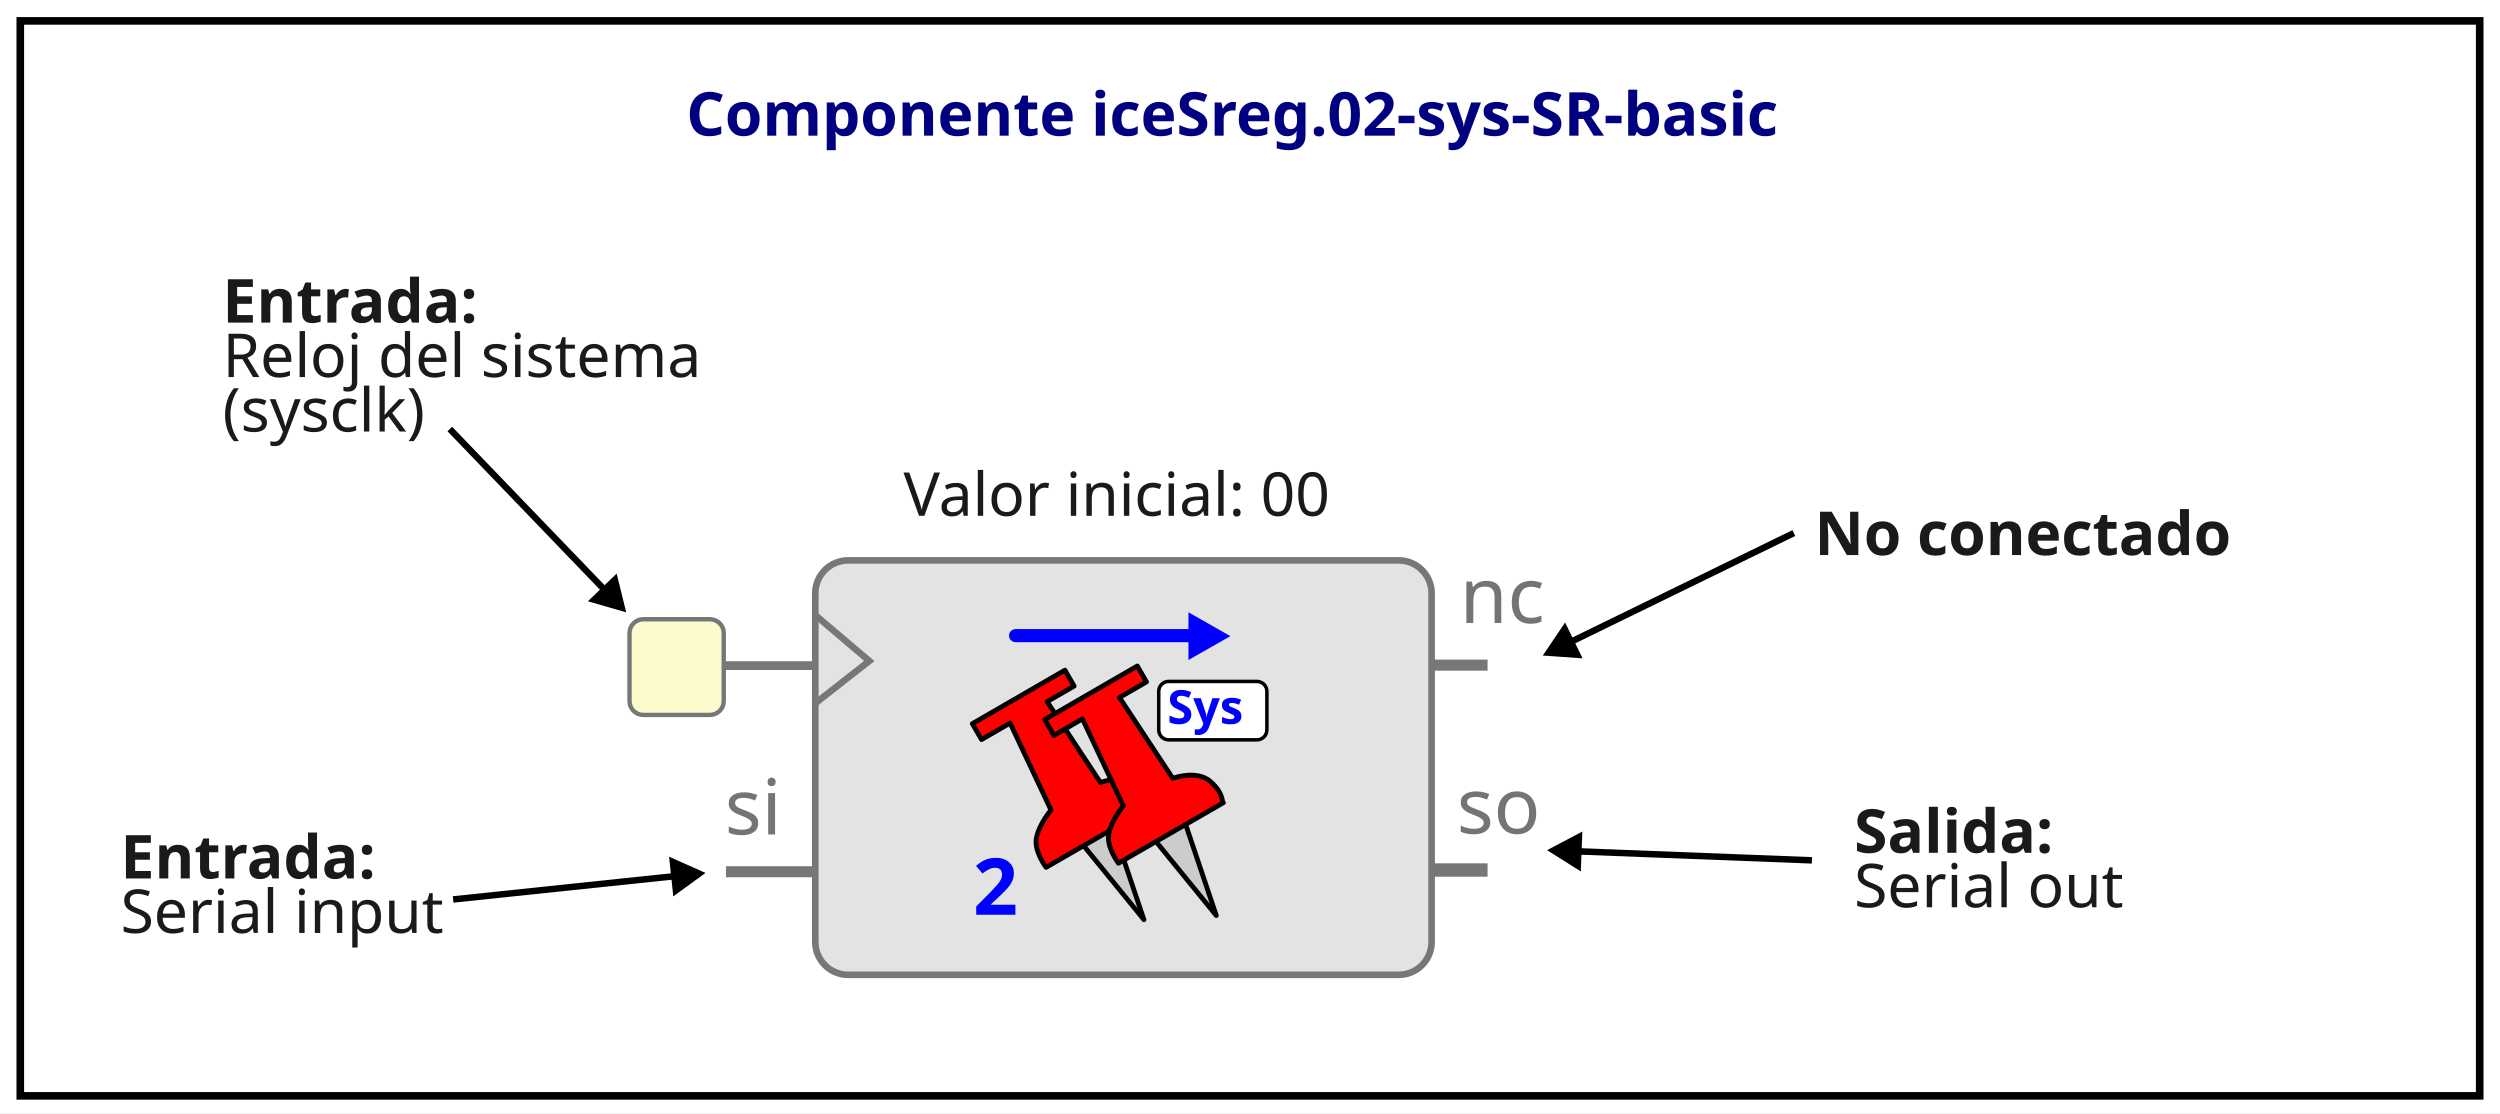
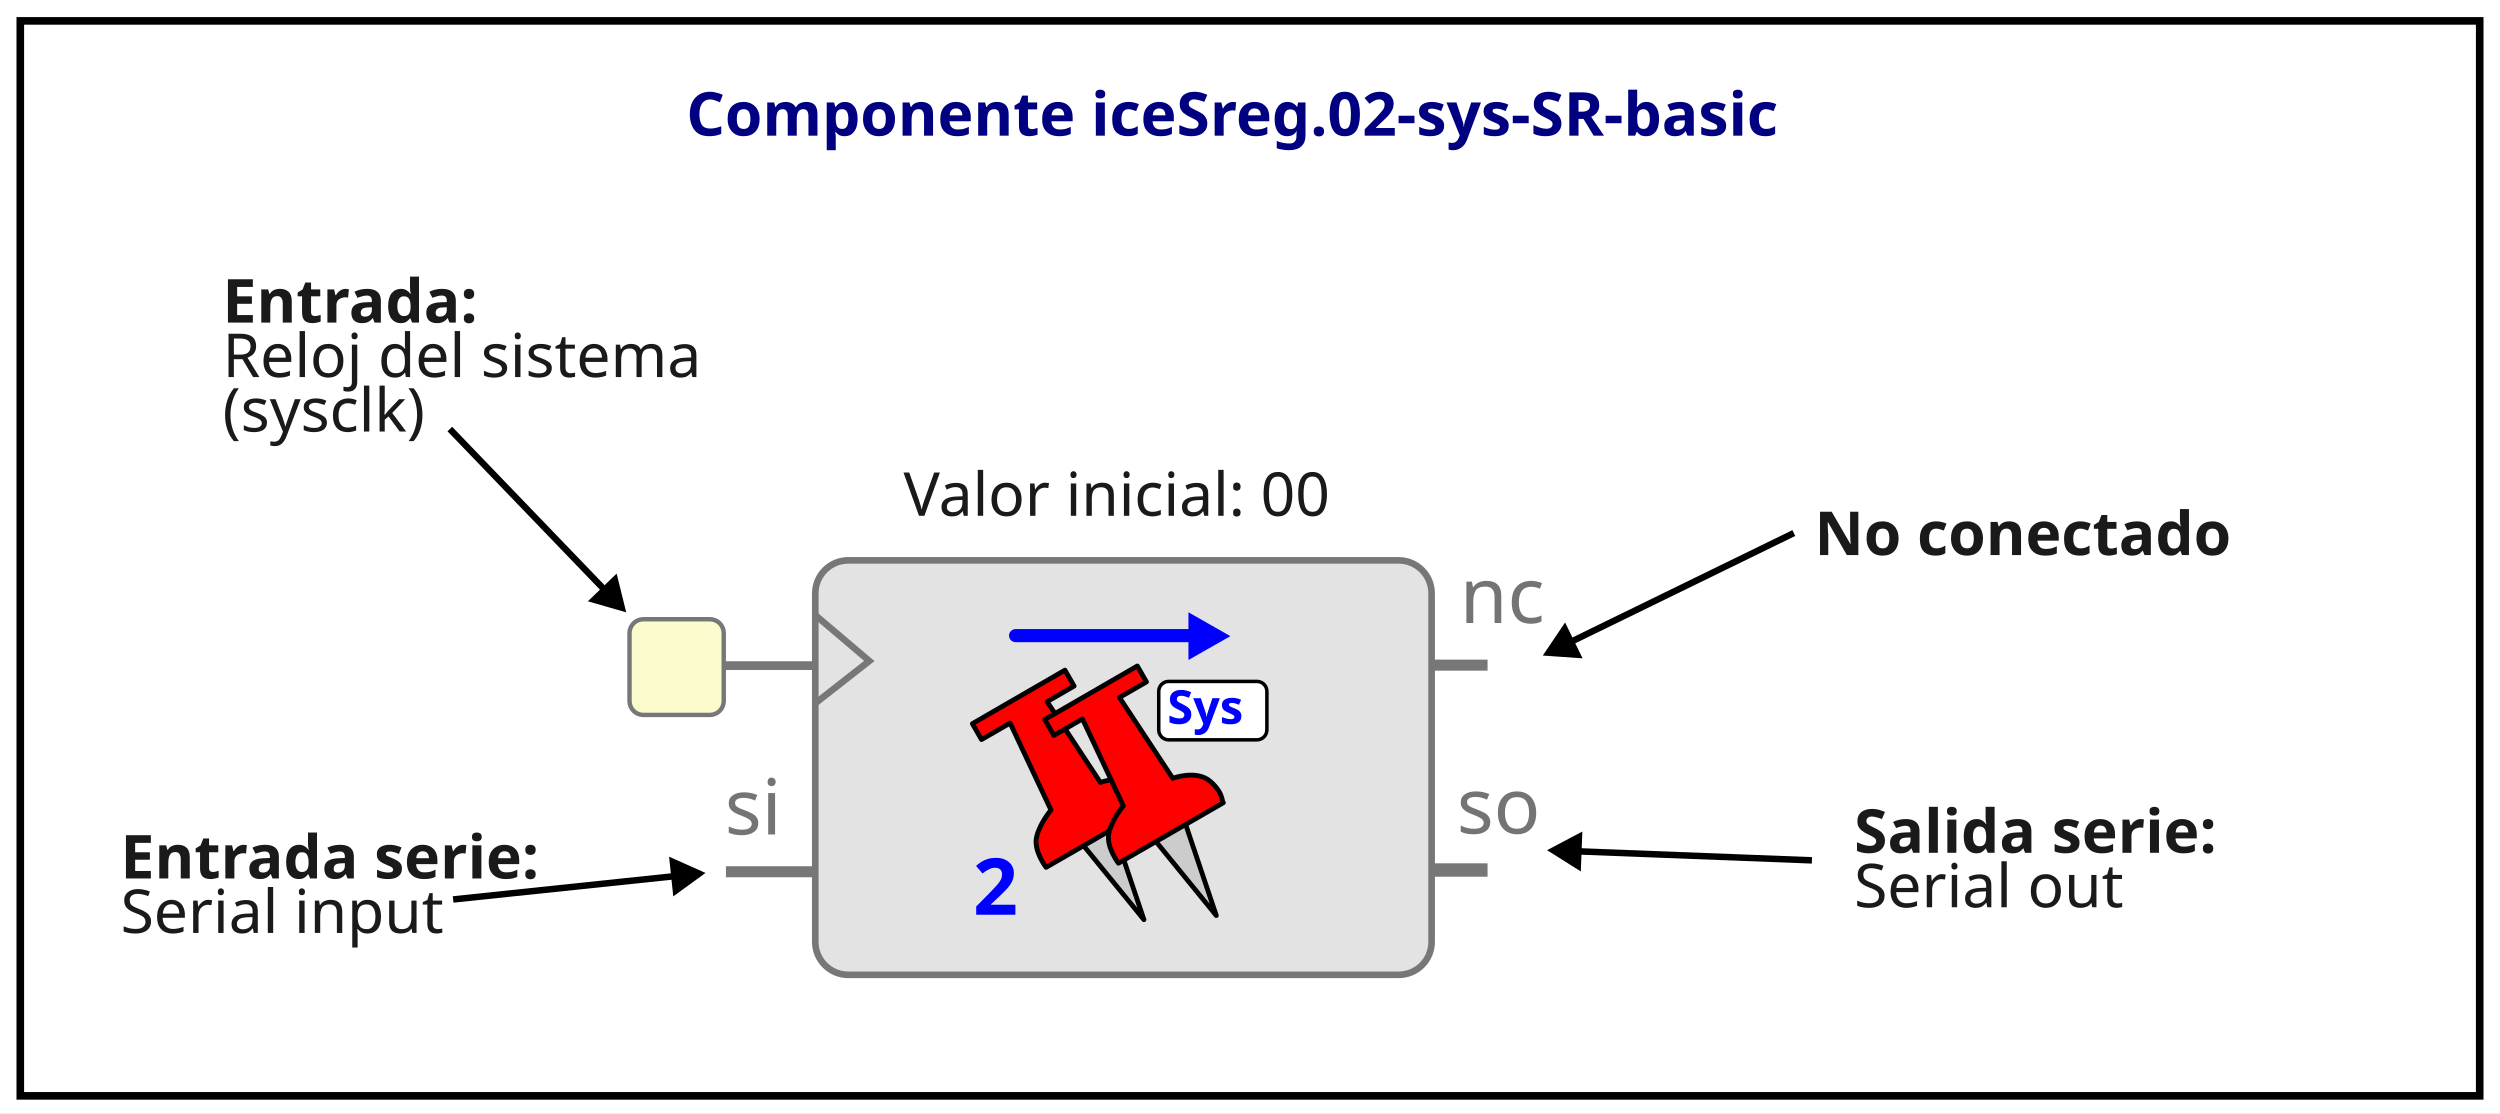
<svg xmlns="http://www.w3.org/2000/svg" width="203.842mm" height="90.753mm" viewBox="0 0 203.842 90.753" version="1.1" id="svg1">
  <defs id="defs1">
    <marker style="overflow:visible" id="Triangle" refX="0" refY="0" orient="auto-start-reverse" markerWidth="1" markerHeight="1" viewBox="0 0 1 1" preserveAspectRatio="xMidYMid">
      <path transform="scale(0.5)" style="fill:context-stroke;fill-rule:evenodd;stroke:context-stroke;stroke-width:1pt" d="M 5.77,0 -2.88,5 V -5 Z" id="path135" />
    </marker>
  </defs>
  <g id="layer2" transform="translate(2.413908,-9.33909)">
    <rect style="fill:#ffffff;stroke:none;stroke-width:0.616;stroke-dasharray:none" id="rect10" width="203.842" height="90.753" x="-2.414" y="9.339" />
    <rect style="fill:none;stroke:#000000;stroke-width:0.62;stroke-dasharray:none" id="rect11" width="200.532" height="87.65" x="-0.759" y="11.042" />
  </g>
  <g id="layer1" transform="translate(2.413908,-9.33909)">
    <text x="53.551" y="20.398" fill="#000000" font-family="Ubuntu" font-size="4.939px" stroke-width="0.397" style="line-height:0.9;display:inline;fill:#000080" xml:space="preserve" id="text74">
      <tspan x="53.551" y="20.398" id="tspan74" style="font-style:normal;font-variant:normal;font-weight:bold;font-stretch:normal;font-family:Ubuntu;-inkscape-font-specification:'Ubuntu Bold';fill:#000080">Componente iceSreg.02-sys-SR-basic</tspan>
    </text>
    <text x="15.733" y="35.638" fill="#000000" font-family="Ubuntu" font-size="4.939px" stroke-width="0.397" style="line-height:0.9;display:inline;fill:#1a1a1a" xml:space="preserve" id="text1">
      <tspan x="15.733" y="35.638" id="tspan1" style="font-style:normal;font-variant:normal;font-weight:bold;font-stretch:normal;font-family:Ubuntu;-inkscape-font-specification:'Ubuntu Bold'">Entrada:</tspan>
      <tspan x="15.733" y="40.083" style="font-style:normal;font-variant:normal;font-weight:normal;font-stretch:normal;font-family:Ubuntu;-inkscape-font-specification:Ubuntu" id="tspan2">Reloj del sistema</tspan>
      <tspan x="15.733" y="44.528" style="font-style:normal;font-variant:normal;font-weight:normal;font-stretch:normal;font-family:Ubuntu;-inkscape-font-specification:Ubuntu" id="tspan5">(sysclk)</tspan>
    </text>
    <path style="fill:#e5ffd5;stroke:#000000;stroke-width:0.529;stroke-dasharray:none;marker-end:url(#Triangle)" d="m 34.264,44.322 13.079,13.591" id="path2" />
    <text x="148.766" y="78.869" fill="#000000" font-family="Ubuntu" font-size="4.939px" stroke-width="0.397" style="line-height:0.9;display:inline;fill:#1a1a1a" xml:space="preserve" id="text4">
-       <tspan x="148.766" y="78.869" id="tspan3" style="font-style:normal;font-variant:normal;font-weight:bold;font-stretch:normal;font-family:Ubuntu;-inkscape-font-specification:'Ubuntu Bold'">Salida:</tspan>
+       <tspan x="148.766" y="78.869" id="tspan3" style="font-style:normal;font-variant:normal;font-weight:bold;font-stretch:normal;font-family:Ubuntu;-inkscape-font-specification:'Ubuntu Bold'">Salida serie:</tspan>
      <tspan x="148.766" y="83.314" style="font-style:normal;font-variant:normal;font-weight:normal;font-stretch:normal;font-family:Ubuntu;-inkscape-font-specification:Ubuntu" id="tspan4">Serial out</tspan>
    </text>
    <path style="fill:#e5ffd5;stroke:#000000;stroke-width:0.529;stroke-dasharray:none;marker-end:url(#Triangle)" d="M 145.324,79.489 125.606,78.731" id="path5" />
    <text x="71.253" y="46.951" fill="#000000" font-family="Ubuntu" font-size="4.939px" stroke-width="0.397" style="line-height:0.9;display:inline;fill:#1a1a1a" xml:space="preserve" id="text8">
      <tspan x="71.253" y="46.951" id="tspan6" style="font-style:normal;font-variant:normal;font-weight:bold;font-stretch:normal;font-family:Ubuntu;-inkscape-font-specification:'Ubuntu Bold'" />
      <tspan x="71.253" y="51.396" style="font-style:normal;font-variant:normal;font-weight:normal;font-stretch:normal;font-family:Ubuntu;-inkscape-font-specification:Ubuntu" id="tspan9">Valor inicial: 00 </tspan>
    </text>
    <g id="g3" transform="translate(1.967382,-64.90753)">
      <path id="path17" d="m 112.349,145.185 h 4.561" style="display:inline;fill:none;stroke:#777777;stroke-width:1.092;stroke-linecap:butt;stroke-linejoin:miter;stroke-miterlimit:4;stroke-dasharray:none;stroke-opacity:1" />
      <rect ry="2.689" y="119.937" x="62.094" height="33.795" width="50.255" id="rect861-1" style="display:inline;fill:#e3e3e3;fill-opacity:1;stroke:#777777;stroke-width:0.54;stroke-linejoin:round;stroke-miterlimit:4;stroke-dasharray:none;stroke-opacity:1" rx="2.689" />
      <path id="path865-3-6" d="m 54.506,128.519 h 7.736" style="display:inline;fill:none;stroke:#777777;stroke-width:0.713;stroke-linecap:butt;stroke-linejoin:miter;stroke-miterlimit:4;stroke-dasharray:none;stroke-opacity:1" />
      <rect style="display:inline;fill:#fbfbce;fill-opacity:1;stroke:#777777;stroke-width:0.36;stroke-linecap:round;stroke-linejoin:round;stroke-dasharray:none;stroke-opacity:1" id="rect10194-6" width="7.683" height="7.803" x="46.947" y="124.737" ry="1.128" rx="1.128" />
      <path style="display:inline;fill:none;stroke:#777777;stroke-width:0.54;stroke-linecap:butt;stroke-linejoin:miter;stroke-dasharray:none;stroke-opacity:1" d="m 61.969,131.686 4.529,-3.545 -4.345,-3.688" id="path12205-1" />
      <path id="path8837-8" d="m 112.349,128.48 h 4.561" style="display:inline;fill:none;stroke:#777777;stroke-width:0.9;stroke-linecap:butt;stroke-linejoin:miter;stroke-miterlimit:4;stroke-dasharray:none;stroke-opacity:1" />
      <text xml:space="preserve" style="font-size:6.29px;line-height:1.25;font-family:sans-serif;display:inline;fill:#737575;fill-opacity:1;stroke-width:0.18" x="114.652" y="125.043" id="text47943-7">
        <tspan id="tspan47941-9" style="fill:#737575;fill-opacity:1;stroke-width:0.18" x="114.652" y="125.043">nc</tspan>
      </text>
      <text xml:space="preserve" style="font-size:6.29px;line-height:1.25;font-family:sans-serif;display:inline;fill:#737575;fill-opacity:1;stroke-width:0.18" x="114.396" y="142.211" id="text1-2">
        <tspan id="tspan1-0" style="fill:#737575;fill-opacity:1;stroke-width:0.18" x="114.396" y="142.211">so</tspan>
      </text>
      <path id="path3" d="m 54.81,145.326 h 7.452" style="display:inline;fill:none;stroke:#777777;stroke-width:0.9;stroke-linecap:butt;stroke-linejoin:miter;stroke-miterlimit:4;stroke-dasharray:none;stroke-opacity:1" />
      <text xml:space="preserve" style="font-size:6.29px;line-height:1.25;font-family:sans-serif;display:inline;fill:#737575;fill-opacity:1;stroke-width:0.18" x="54.711" y="142.286" id="text3">
        <tspan id="tspan3-2" style="fill:#737575;fill-opacity:1;stroke-width:0.18" x="54.711" y="142.286">si</tspan>
      </text>
      <path style="color:#000000;display:inline;fill:#0000ff;stroke-width:1.8;stroke-linecap:round;-inkscape-stroke:none" d="m 81.533,150.097 h 6.177" id="path1423-3" />
      <g id="g1-9" style="display:inline;stroke-width:1" transform="matrix(0.3610751,0,0,0.3615138,48.38932,112.6561)">
        <path style="color:#000000;fill:#0000ff;stroke-width:2.645;stroke-linecap:round;-inkscape-stroke:none" d="M 98.64,77.005 H 109.29" id="path1423-3-9" />
        <g transform="matrix(0.8834878,-0.5100819,0.5100819,0.8834878,-6.704757,72.47121)" id="layer1-6-6" style="stroke-width:1">
          <g transform="matrix(0.742649,0,0,0.742649,7.062333,-59.94279)" id="g1577-1" style="stroke-width:1">
            <path style="opacity:1;fill:#cccccc;fill-opacity:1;stroke:#000000;stroke-width:1.442;stroke-linecap:round;stroke-linejoin:round;stroke-miterlimit:4;stroke-dasharray:none;stroke-dashoffset:0;stroke-opacity:1" d="m 102.876,163.95 4.552,28.038 5.644,-28.038" id="path4142-5" />
            <path style="opacity:1;fill:#ff0000;fill-opacity:1;stroke:#000000;stroke-width:1.442;stroke-linecap:round;stroke-linejoin:round;stroke-miterlimit:4;stroke-dasharray:none;stroke-dashoffset:0;stroke-opacity:1" d="m 99.758,149.859 2.39,-28.512 h -9.831 v -5.462 h 31.861 v 5.462 h -9.285 l 1.725,28.769 c 0,0 7.508,1.248 9.268,6.48 1.76,5.231 -0.367,7.286 0.151,7.36 l -36.078,-0.044 c 0,0 -0.817,-6.104 2.016,-9.194 2.832,-3.09 7.783,-4.86 7.783,-4.86 z" id="path4140-54" />
          </g>
        </g>
        <g transform="matrix(0.8834878,-0.5100819,0.5100819,0.8834878,9.634971,71.53514)" id="layer1-6-3" style="stroke-width:1">
          <g transform="matrix(0.742649,0,0,0.742649,7.062333,-59.94279)" id="g1577-6" style="stroke-width:1">
            <path style="opacity:1;fill:#cccccc;fill-opacity:1;stroke:#000000;stroke-width:1.442;stroke-linecap:round;stroke-linejoin:round;stroke-miterlimit:4;stroke-dasharray:none;stroke-dashoffset:0;stroke-opacity:1" d="m 102.876,163.95 4.552,28.038 5.644,-28.038" id="path4142-7" />
            <path style="opacity:1;fill:#ff0000;fill-opacity:1;stroke:#000000;stroke-width:1.442;stroke-linecap:round;stroke-linejoin:round;stroke-miterlimit:4;stroke-dasharray:none;stroke-dashoffset:0;stroke-opacity:1" d="m 99.758,149.859 2.39,-28.512 h -9.831 v -5.462 h 31.861 v 5.462 h -9.285 l 1.725,28.769 c 0,0 7.508,1.248 9.268,6.48 1.76,5.231 -0.367,7.286 0.151,7.36 l -36.078,-0.044 c 0,0 -0.817,-6.104 2.016,-9.194 2.832,-3.09 7.783,-4.86 7.783,-4.86 z" id="path4140-5" />
          </g>
        </g>
        <g id="g1580" transform="translate(23.55018,-72.44885)" style="stroke-width:1">
          <path style="color:#000000;fill:#0000ff;stroke-width:2.645;stroke-linecap:round" d="M 91.176,109.68 H 101.826" id="path1423-5" />
          <path style="color:#000000;fill:#0000ff;stroke-width:1;stroke-linecap:round" d="m 59.663,108.085 c -0.832,-8.1e-4 -1.507,0.662 -1.507,1.48 4e-4,0.818 0.675,1.481 1.507,1.48 H 101.504 c 0.832,8e-4 1.507,-0.662 1.507,-1.48 -4.1e-4,-0.818 -0.675,-1.481 -1.507,-1.48 z" id="path1425-7" />
          <g id="g1411-4" style="fill:#0000ff;stroke-width:1.428" transform="matrix(0.705964,0,0,0.6942301,49.36794,-24.17624)">
            <g id="path1413-5" style="fill:#0000ff;stroke-width:1.428">
              <path style="color:#000000;fill:#0000ff;fill-rule:evenodd;stroke-width:1.512pt" d="m 80.414,192.813 -9.155,5.292 v -10.583 z" id="path1417-2" />
              <path style="color:#000000;fill:#0000ff;fill-rule:evenodd;stroke:#0000ff;stroke-width:1.428" d="m 70.553,186.299 v 13.027 l 11.271,-6.514 -1.057,-0.611 z m 1.412,2.445 7.039,4.068 -7.039,4.07 z" id="path1419-5" />
            </g>
          </g>
        </g>
        <rect style="fill:#ffffff;stroke:#000000;stroke-width:0.794;stroke-linecap:round;stroke-miterlimit:4;stroke-dasharray:none;stroke-opacity:1" id="rect8310-3" width="24.424" height="13.175" x="115.511" y="47.442" ry="2.245" rx="2.245" />
        <text xml:space="preserve" style="font-style:normal;font-weight:normal;font-size:10.582px;line-height:1.25;font-family:sans-serif;fill:#0000ff;fill-opacity:1;stroke:none;stroke-width:0.265" x="117.385" y="57.038" id="text2010-7" transform="scale(1.000607,0.999393)">
          <tspan id="tspan2008-5" style="font-style:normal;font-variant:normal;font-weight:bold;font-stretch:normal;font-family:sans-serif;-inkscape-font-specification:'sans-serif Bold';fill:#0000ff;stroke-width:0.265" x="117.385" y="57.038">Sys</tspan>
        </text>
        <text xml:space="preserve" style="font-style:normal;font-weight:normal;font-size:17.711px;line-height:1.25;font-family:sans-serif;fill:#0000ff;fill-opacity:1;stroke:none;stroke-width:0.265" x="73.548" y="100.122" id="text1-3" transform="scale(1.000607,0.999393)">
          <tspan id="tspan1-6" style="font-style:normal;font-variant:normal;font-weight:bold;font-stretch:normal;font-family:sans-serif;-inkscape-font-specification:'sans-serif Bold';fill:#0000ff;stroke-width:0.265" x="73.548" y="100.122">2</tspan>
        </text>
      </g>
    </g>
    <text x="7.418" y="80.966" fill="#000000" font-family="Ubuntu" font-size="4.939px" stroke-width="0.397" style="line-height:0.9;display:inline;fill:#1a1a1a" xml:space="preserve" id="text10">
-       <tspan x="7.418" y="80.966" id="tspan7" style="font-style:normal;font-variant:normal;font-weight:bold;font-stretch:normal;font-family:Ubuntu;-inkscape-font-specification:'Ubuntu Bold'">Entrada:</tspan>
+       <tspan x="7.418" y="80.966" id="tspan7" style="font-style:normal;font-variant:normal;font-weight:bold;font-stretch:normal;font-family:Ubuntu;-inkscape-font-specification:'Ubuntu Bold'">Entrada serie:</tspan>
      <tspan x="7.418" y="85.411" style="font-style:normal;font-variant:normal;font-weight:normal;font-stretch:normal;font-family:Ubuntu;-inkscape-font-specification:Ubuntu" id="tspan10">Serial input</tspan>
    </text>
    <path style="fill:#e5ffd5;stroke:#000000;stroke-width:0.529;stroke-dasharray:none;marker-end:url(#Triangle)" d="m 34.532,82.677 18.712,-1.966" id="path11" />
    <path style="fill:#e5ffd5;stroke:#000000;stroke-width:0.529;stroke-dasharray:none;marker-end:url(#Triangle)" d="m 143.848,52.802 -18.779,9.165" id="path12" />
    <text x="145.548" y="54.596" fill="#000000" font-family="Ubuntu" font-size="4.939px" stroke-width="0.397" style="line-height:0.9;display:inline;fill:#1a1a1a" xml:space="preserve" id="text13">
      <tspan x="145.548" y="54.596" style="font-style:normal;font-variant:normal;font-weight:bold;font-stretch:normal;font-family:Ubuntu;-inkscape-font-specification:'Ubuntu Bold'" id="tspan13">No conectado</tspan>
    </text>
  </g>
</svg>
